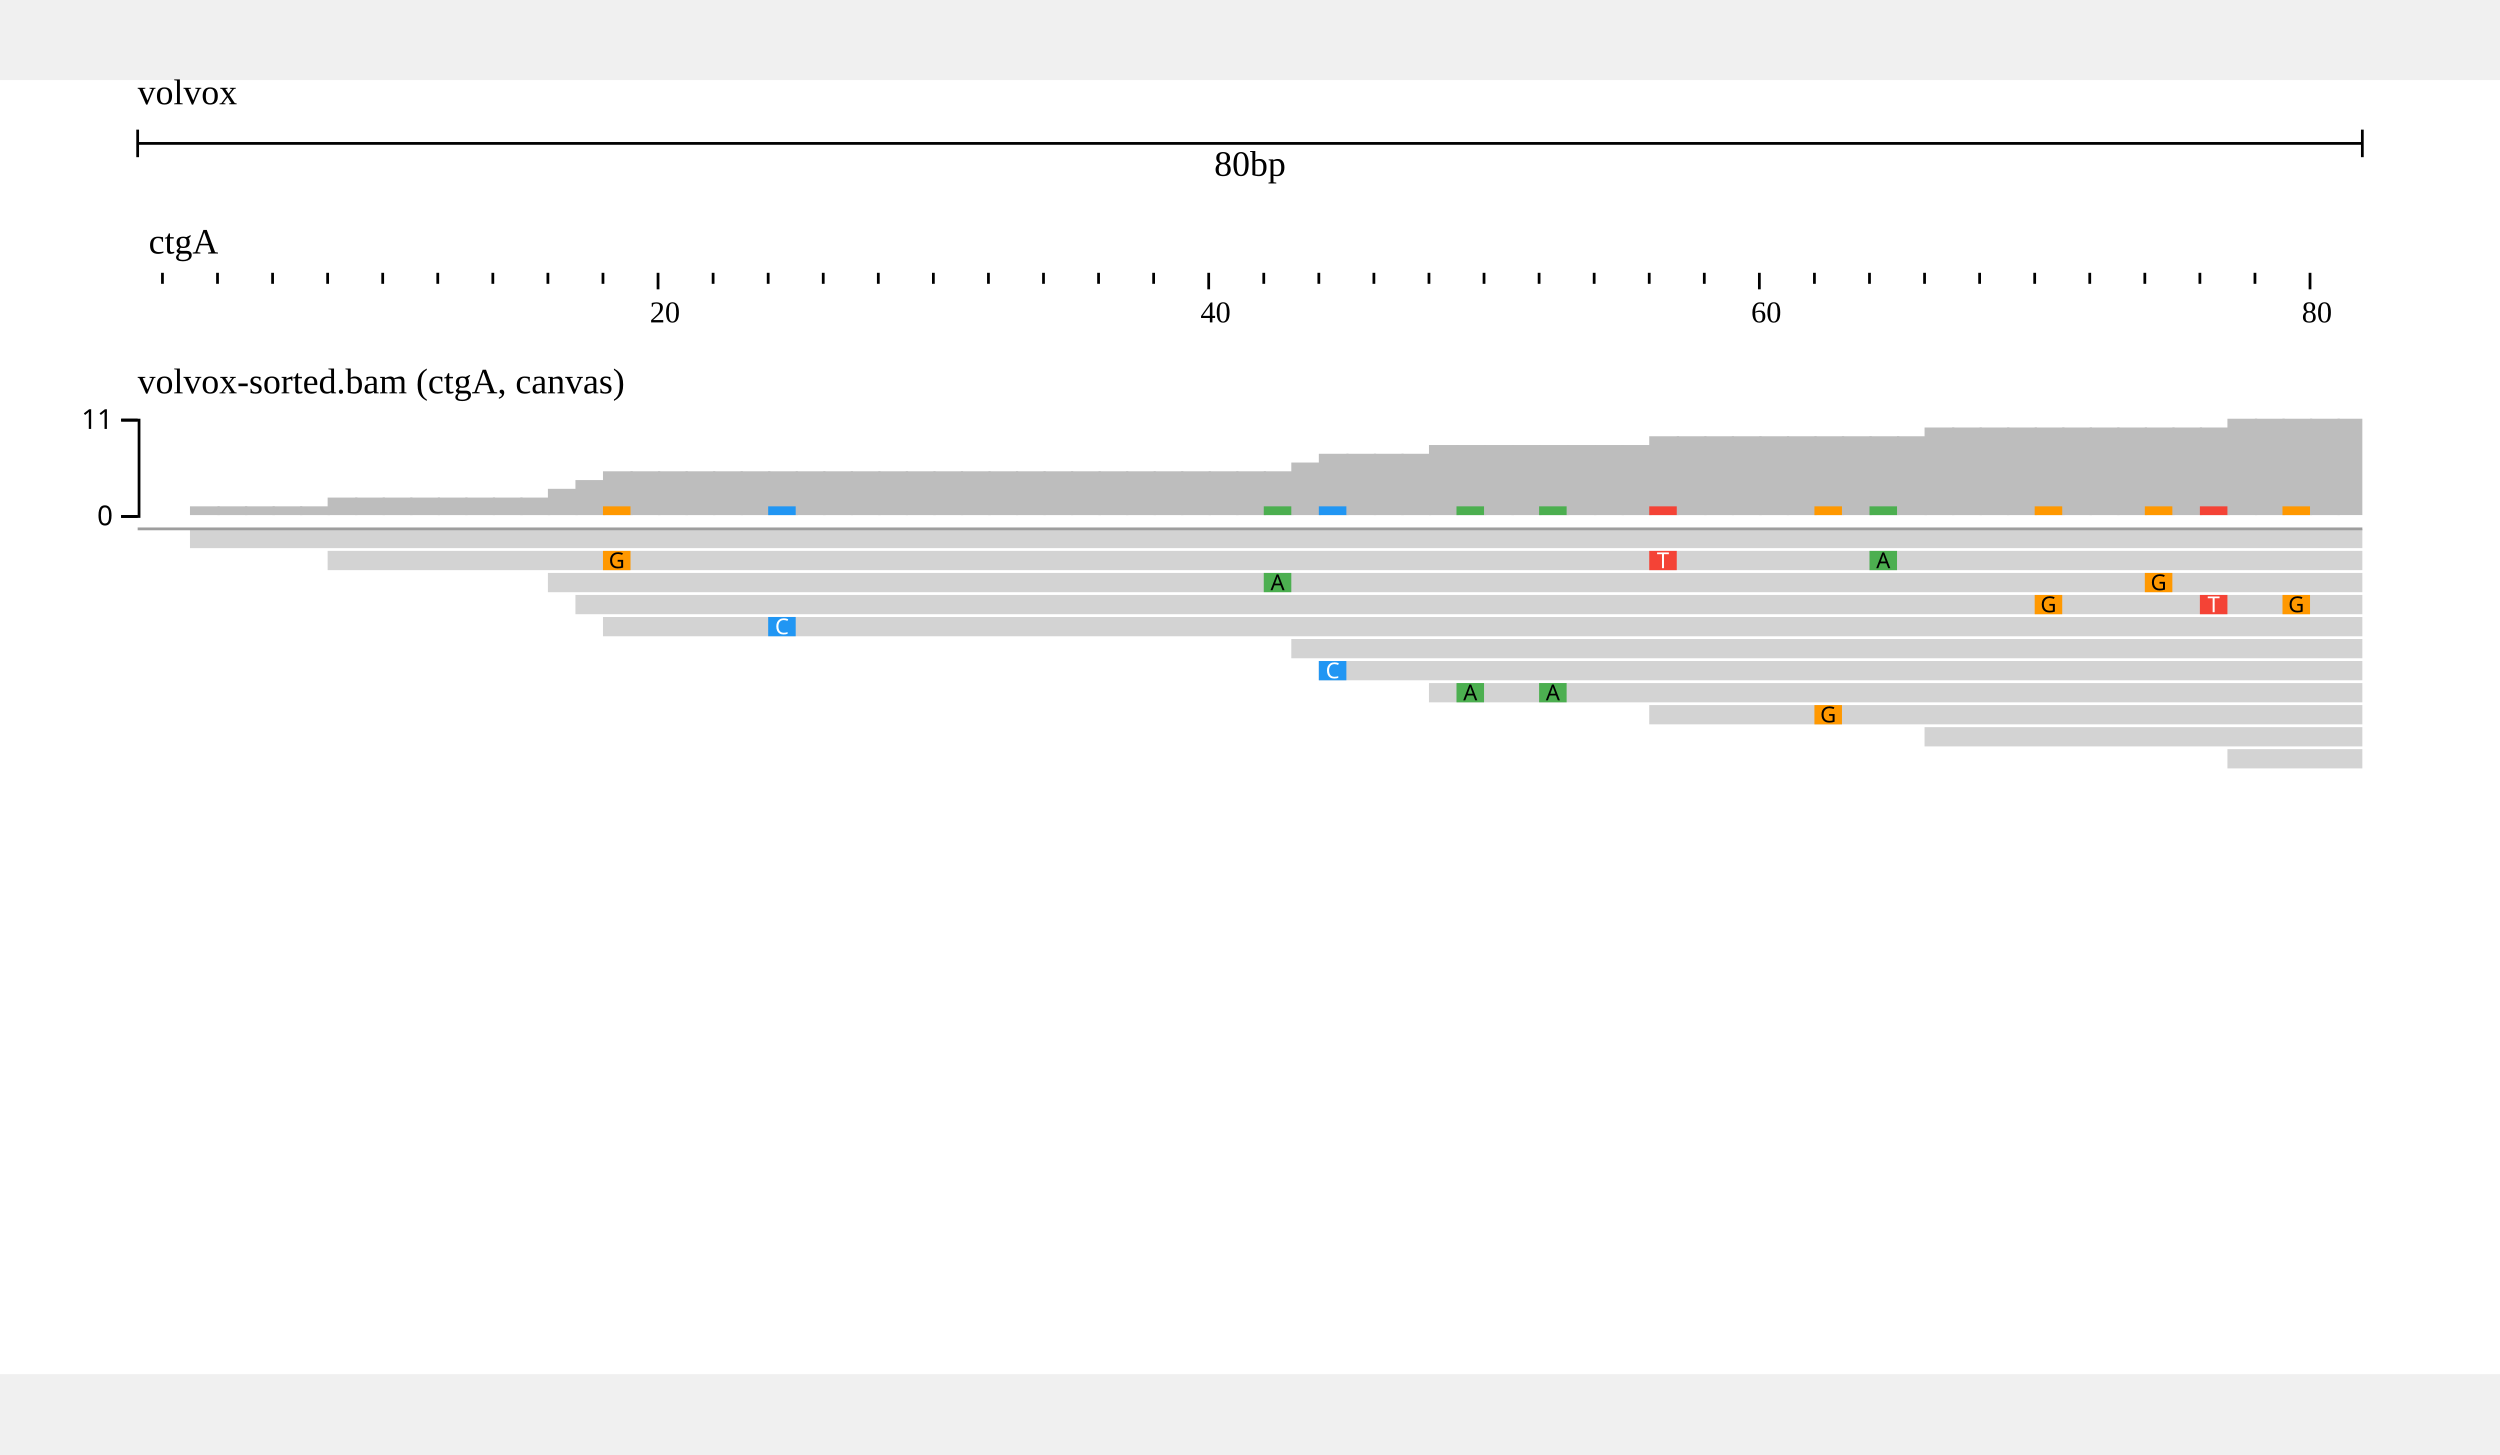
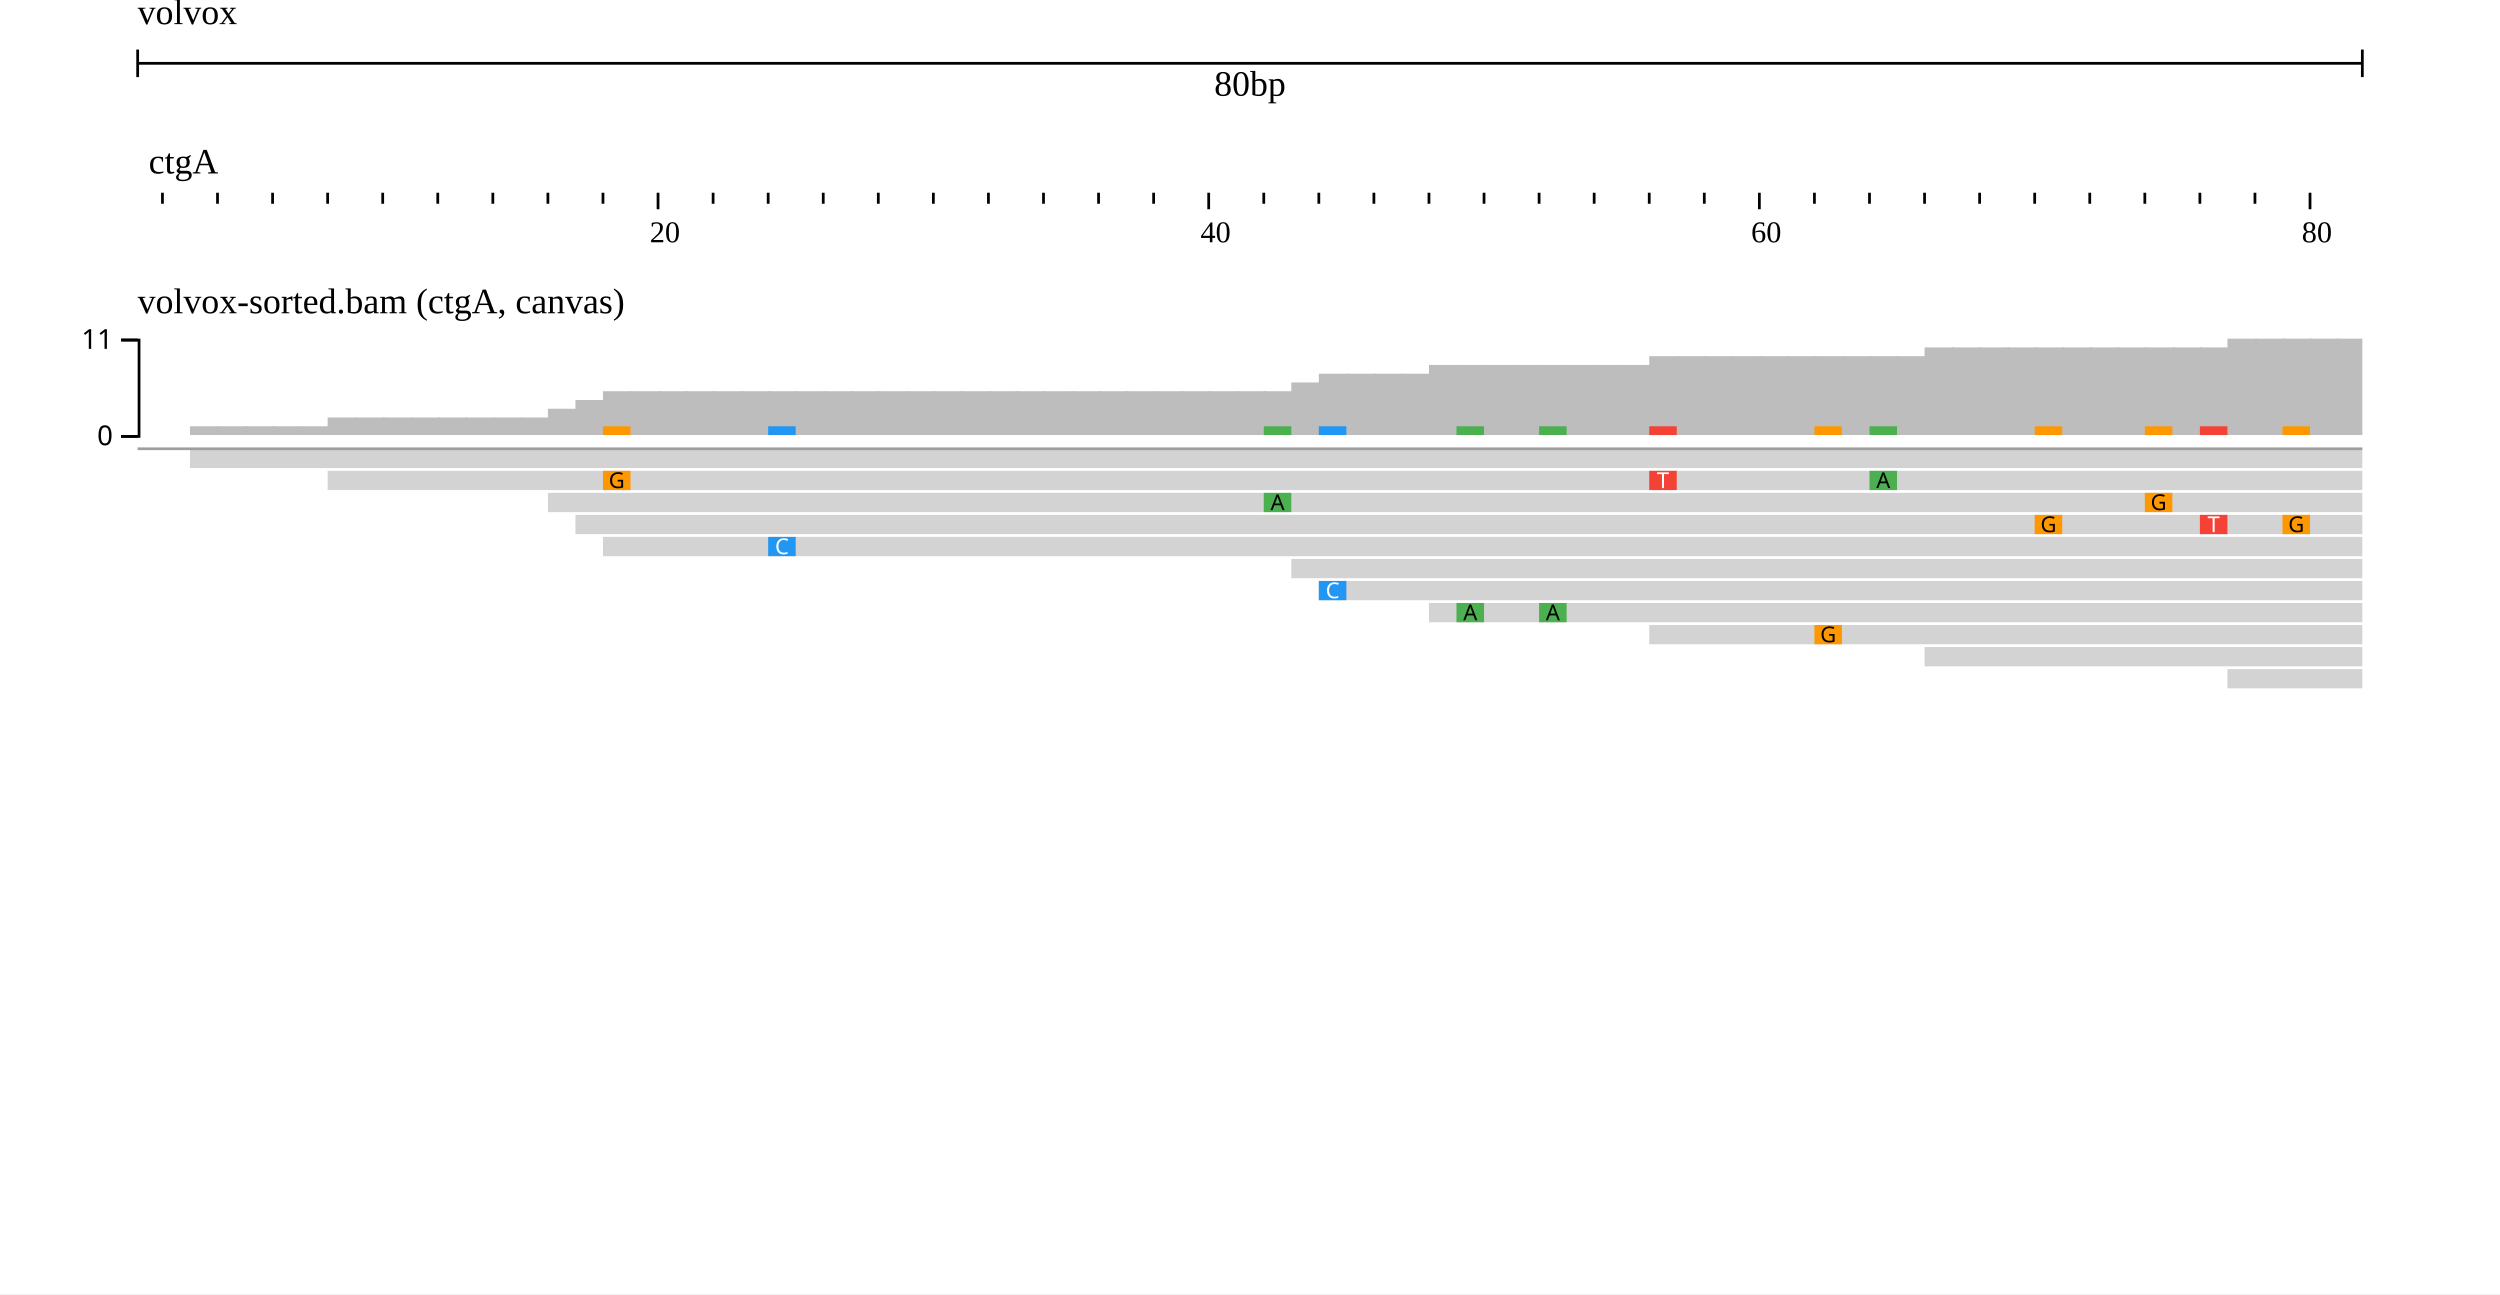
- <svg xmlns="http://www.w3.org/2000/svg" width="808" height="470" viewBox="0,0,908,470">
+ <svg xmlns="http://www.w3.org/2000/svg" width="908" height="470" viewBox="0,0,908,470">
  <rect width="908" height="470" fill="#ffffff" />
  <g transform="translate(50 0)">
    <g transform="translate(0)">
      <g id="header">
        <text x="0" y="0" dominant-baseline="hanging" font-size="13" fill="#000000">volvox</text>
        <g transform="translate(0 13)">
          <line x1="0" x2="808" y1="10" y2="10" stroke="#000000" />
          <line x1="0" x2="0" y1="5" y2="15" stroke="#000000" />
          <line x1="808" x2="808" y1="5" y2="15" stroke="#000000" />
          <text x="404" y="13" text-anchor="middle" dominant-baseline="hanging" font-size="13" fill="#000000">80bp</text>
        </g>
        <g transform="translate(0 50)">
          <g>
            <defs>
              <clipPath id="clip-volvox:ctgA:0.1:80.9:0">
                <rect x="0" y="0" width="808" height="100" />
              </clipPath>
            </defs>
            <g transform="translate(0 0)">
              <g clip-path="url(#clip-volvox:ctgA:0.1:80.9:0)">
                <text x="4" y="13" font-size="13" fill="#000000">ctgA</text>
                <g transform="translate(0 20)">
                  <line x1="-31" x2="-31" y1="0" y2="4" stroke-width="1" stroke="#000000" />
                  <line x1="-11" x2="-11" y1="0" y2="6" stroke-width="1" stroke="#000000" />
                  <line x1="9" x2="9" y1="0" y2="4" stroke-width="1" stroke="#000000" />
                  <line x1="29" x2="29" y1="0" y2="4" stroke-width="1" stroke="#000000" />
                  <line x1="49" x2="49" y1="0" y2="4" stroke-width="1" stroke="#000000" />
                  <line x1="69" x2="69" y1="0" y2="4" stroke-width="1" stroke="#000000" />
                  <line x1="89" x2="89" y1="0" y2="4" stroke-width="1" stroke="#000000" />
                  <line x1="109" x2="109" y1="0" y2="4" stroke-width="1" stroke="#000000" />
                  <line x1="129" x2="129" y1="0" y2="4" stroke-width="1" stroke="#000000" />
                  <line x1="149" x2="149" y1="0" y2="4" stroke-width="1" stroke="#000000" />
                  <line x1="169" x2="169" y1="0" y2="4" stroke-width="1" stroke="#000000" />
                  <line x1="189" x2="189" y1="0" y2="6" stroke-width="1" stroke="#000000" />
                  <line x1="209" x2="209" y1="0" y2="4" stroke-width="1" stroke="#000000" />
                  <line x1="229" x2="229" y1="0" y2="4" stroke-width="1" stroke="#000000" />
                  <line x1="249" x2="249" y1="0" y2="4" stroke-width="1" stroke="#000000" />
                  <line x1="269" x2="269" y1="0" y2="4" stroke-width="1" stroke="#000000" />
                  <line x1="289" x2="289" y1="0" y2="4" stroke-width="1" stroke="#000000" />
                  <line x1="309" x2="309" y1="0" y2="4" stroke-width="1" stroke="#000000" />
                  <line x1="329" x2="329" y1="0" y2="4" stroke-width="1" stroke="#000000" />
                  <line x1="349" x2="349" y1="0" y2="4" stroke-width="1" stroke="#000000" />
                  <line x1="369" x2="369" y1="0" y2="4" stroke-width="1" stroke="#000000" />
                  <line x1="389" x2="389" y1="0" y2="6" stroke-width="1" stroke="#000000" />
                  <line x1="409" x2="409" y1="0" y2="4" stroke-width="1" stroke="#000000" />
                  <line x1="429" x2="429" y1="0" y2="4" stroke-width="1" stroke="#000000" />
                  <line x1="449" x2="449" y1="0" y2="4" stroke-width="1" stroke="#000000" />
                  <line x1="469" x2="469" y1="0" y2="4" stroke-width="1" stroke="#000000" />
                  <line x1="489" x2="489" y1="0" y2="4" stroke-width="1" stroke="#000000" />
                  <line x1="509" x2="509" y1="0" y2="4" stroke-width="1" stroke="#000000" />
                  <line x1="529" x2="529" y1="0" y2="4" stroke-width="1" stroke="#000000" />
                  <line x1="549" x2="549" y1="0" y2="4" stroke-width="1" stroke="#000000" />
                  <line x1="569" x2="569" y1="0" y2="4" stroke-width="1" stroke="#000000" />
                  <line x1="589" x2="589" y1="0" y2="6" stroke-width="1" stroke="#000000" />
                  <line x1="609" x2="609" y1="0" y2="4" stroke-width="1" stroke="#000000" />
                  <line x1="629" x2="629" y1="0" y2="4" stroke-width="1" stroke="#000000" />
                  <line x1="649" x2="649" y1="0" y2="4" stroke-width="1" stroke="#000000" />
                  <line x1="669" x2="669" y1="0" y2="4" stroke-width="1" stroke="#000000" />
                  <line x1="689" x2="689" y1="0" y2="4" stroke-width="1" stroke="#000000" />
                  <line x1="709" x2="709" y1="0" y2="4" stroke-width="1" stroke="#000000" />
                  <line x1="729" x2="729" y1="0" y2="4" stroke-width="1" stroke="#000000" />
                  <line x1="749" x2="749" y1="0" y2="4" stroke-width="1" stroke="#000000" />
                  <line x1="769" x2="769" y1="0" y2="4" stroke-width="1" stroke="#000000" />
                  <line x1="789" x2="789" y1="0" y2="6" stroke-width="1" stroke="#000000" />
                  <line x1="809" x2="809" y1="0" y2="4" stroke-width="1" stroke="#000000" />
                  <line x1="829" x2="829" y1="0" y2="4" stroke-width="1" stroke="#000000" />
                  <text x="186" y="18" font-size="11" fill="#000000">20</text>
                  <text x="386" y="18" font-size="11" fill="#000000">40</text>
                  <text x="586" y="18" font-size="11" fill="#000000">60</text>
                  <text x="786" y="18" font-size="11" fill="#000000">80</text>
                </g>
              </g>
            </g>
          </g>
        </g>
      </g>
    </g>
    <g transform="translate(0 100)">
      <g transform="translate(0 0)">
        <defs>
          <clipPath id="track-clip-volvox_alignments_pileup_coverage">
            <rect x="-50" y="18" width="858" height="250" />
          </clipPath>
        </defs>
        <g clip-path="url(#track-clip-volvox_alignments_pileup_coverage)">
          <g transform="translate(0 18)">
            <defs>
              <clipPath id="alignments-clip-5GfQp_z8Ji">
                <rect x="0" y="0" width="808" height="250" />
              </clipPath>
            </defs>
            <g clip-path="url(#alignments-clip-5GfQp_z8Ji)">
              <g>
                <clipPath id="svgcanvas-clip-0">
                  <path d="M0,0h808v250h-808Z" />
                </clipPath>
                <g clip-path="url(#svgcanvas-clip-0)">
                  <rect x="-1" y="40" width="10.8" height="0" fill="rgb(189,189,189)" />
                  <rect x="9" y="40" width="10.8" height="0" fill="rgb(189,189,189)" />
                  <rect x="19" y="36.818" width="10.8" height="3.182" fill="rgb(189,189,189)" />
                  <rect x="29" y="36.818" width="10.8" height="3.182" fill="rgb(189,189,189)" />
                  <rect x="39" y="36.818" width="10.8" height="3.182" fill="rgb(189,189,189)" />
                  <rect x="49" y="36.818" width="10.8" height="3.182" fill="rgb(189,189,189)" />
                  <rect x="59" y="36.818" width="10.8" height="3.182" fill="rgb(189,189,189)" />
                  <rect x="69" y="33.636" width="10.8" height="6.364" fill="rgb(189,189,189)" />
                  <rect x="79" y="33.636" width="10.8" height="6.364" fill="rgb(189,189,189)" />
                  <rect x="89" y="33.636" width="10.8" height="6.364" fill="rgb(189,189,189)" />
                  <rect x="99" y="33.636" width="10.8" height="6.364" fill="rgb(189,189,189)" />
                  <rect x="109" y="33.636" width="10.8" height="6.364" fill="rgb(189,189,189)" />
                  <rect x="119" y="33.636" width="10.8" height="6.364" fill="rgb(189,189,189)" />
                  <rect x="129" y="33.636" width="10.8" height="6.364" fill="rgb(189,189,189)" />
                  <rect x="139" y="33.636" width="10.8" height="6.364" fill="rgb(189,189,189)" />
                  <rect x="149" y="30.455" width="10.8" height="9.545" fill="rgb(189,189,189)" />
                  <rect x="159" y="27.273" width="10.8" height="12.727" fill="rgb(189,189,189)" />
                  <rect x="169" y="24.091" width="10.8" height="15.909" fill="rgb(189,189,189)" />
                  <rect x="179" y="24.091" width="10.8" height="15.909" fill="rgb(189,189,189)" />
                  <rect x="189" y="24.091" width="10.8" height="15.909" fill="rgb(189,189,189)" />
                  <rect x="199" y="24.091" width="10.8" height="15.909" fill="rgb(189,189,189)" />
                  <rect x="209" y="24.091" width="10.8" height="15.909" fill="rgb(189,189,189)" />
                  <rect x="219" y="24.091" width="10.8" height="15.909" fill="rgb(189,189,189)" />
                  <rect x="229" y="24.091" width="10.8" height="15.909" fill="rgb(189,189,189)" />
                  <rect x="239" y="24.091" width="10.8" height="15.909" fill="rgb(189,189,189)" />
                  <rect x="249" y="24.091" width="10.8" height="15.909" fill="rgb(189,189,189)" />
                  <rect x="259" y="24.091" width="10.8" height="15.909" fill="rgb(189,189,189)" />
                  <rect x="269" y="24.091" width="10.8" height="15.909" fill="rgb(189,189,189)" />
                  <rect x="279" y="24.091" width="10.8" height="15.909" fill="rgb(189,189,189)" />
                  <rect x="289" y="24.091" width="10.8" height="15.909" fill="rgb(189,189,189)" />
                  <rect x="299" y="24.091" width="10.8" height="15.909" fill="rgb(189,189,189)" />
                  <rect x="309" y="24.091" width="10.8" height="15.909" fill="rgb(189,189,189)" />
                  <rect x="319" y="24.091" width="10.8" height="15.909" fill="rgb(189,189,189)" />
                  <rect x="329" y="24.091" width="10.8" height="15.909" fill="rgb(189,189,189)" />
                  <rect x="339" y="24.091" width="10.8" height="15.909" fill="rgb(189,189,189)" />
                  <rect x="349" y="24.091" width="10.8" height="15.909" fill="rgb(189,189,189)" />
                  <rect x="359" y="24.091" width="10.8" height="15.909" fill="rgb(189,189,189)" />
                  <rect x="369" y="24.091" width="10.8" height="15.909" fill="rgb(189,189,189)" />
                  <rect x="379" y="24.091" width="10.8" height="15.909" fill="rgb(189,189,189)" />
                  <rect x="389" y="24.091" width="10.8" height="15.909" fill="rgb(189,189,189)" />
                  <rect x="399" y="24.091" width="10.8" height="15.909" fill="rgb(189,189,189)" />
                  <rect x="409" y="24.091" width="10.8" height="15.909" fill="rgb(189,189,189)" />
                  <rect x="419" y="20.909" width="10.8" height="19.091" fill="rgb(189,189,189)" />
                  <rect x="429" y="17.727" width="10.8" height="22.273" fill="rgb(189,189,189)" />
                  <rect x="439" y="17.727" width="10.8" height="22.273" fill="rgb(189,189,189)" />
                  <rect x="449" y="17.727" width="10.8" height="22.273" fill="rgb(189,189,189)" />
                  <rect x="459" y="17.727" width="10.8" height="22.273" fill="rgb(189,189,189)" />
                  <rect x="469" y="14.545" width="10.8" height="25.455" fill="rgb(189,189,189)" />
                  <rect x="479" y="14.545" width="10.8" height="25.455" fill="rgb(189,189,189)" />
                  <rect x="489" y="14.545" width="10.8" height="25.455" fill="rgb(189,189,189)" />
                  <rect x="499" y="14.545" width="10.8" height="25.455" fill="rgb(189,189,189)" />
                  <rect x="509" y="14.545" width="10.8" height="25.455" fill="rgb(189,189,189)" />
                  <rect x="519" y="14.545" width="10.8" height="25.455" fill="rgb(189,189,189)" />
                  <rect x="529" y="14.545" width="10.8" height="25.455" fill="rgb(189,189,189)" />
                  <rect x="539" y="14.545" width="10.8" height="25.455" fill="rgb(189,189,189)" />
                  <rect x="549" y="11.364" width="10.8" height="28.636" fill="rgb(189,189,189)" />
                  <rect x="559" y="11.364" width="10.8" height="28.636" fill="rgb(189,189,189)" />
                  <rect x="569" y="11.364" width="10.8" height="28.636" fill="rgb(189,189,189)" />
                  <rect x="579" y="11.364" width="10.8" height="28.636" fill="rgb(189,189,189)" />
                  <rect x="589" y="11.364" width="10.8" height="28.636" fill="rgb(189,189,189)" />
                  <rect x="599" y="11.364" width="10.8" height="28.636" fill="rgb(189,189,189)" />
                  <rect x="609" y="11.364" width="10.8" height="28.636" fill="rgb(189,189,189)" />
                  <rect x="619" y="11.364" width="10.8" height="28.636" fill="rgb(189,189,189)" />
                  <rect x="629" y="11.364" width="10.8" height="28.636" fill="rgb(189,189,189)" />
                  <rect x="639" y="11.364" width="10.8" height="28.636" fill="rgb(189,189,189)" />
                  <rect x="649" y="8.182" width="10.8" height="31.818" fill="rgb(189,189,189)" />
                  <rect x="659" y="8.182" width="10.8" height="31.818" fill="rgb(189,189,189)" />
                  <rect x="669" y="8.182" width="10.8" height="31.818" fill="rgb(189,189,189)" />
                  <rect x="679" y="8.182" width="10.8" height="31.818" fill="rgb(189,189,189)" />
                  <rect x="689" y="8.182" width="10.8" height="31.818" fill="rgb(189,189,189)" />
                  <rect x="699" y="8.182" width="10.8" height="31.818" fill="rgb(189,189,189)" />
                  <rect x="709" y="8.182" width="10.8" height="31.818" fill="rgb(189,189,189)" />
                  <rect x="719" y="8.182" width="10.8" height="31.818" fill="rgb(189,189,189)" />
                  <rect x="729" y="8.182" width="10.8" height="31.818" fill="rgb(189,189,189)" />
                  <rect x="739" y="8.182" width="10.8" height="31.818" fill="rgb(189,189,189)" />
                  <rect x="749" y="8.182" width="10.8" height="31.818" fill="rgb(189,189,189)" />
                  <rect x="759" y="5" width="10.8" height="35" fill="rgb(189,189,189)" />
                  <rect x="769" y="5" width="10.8" height="35" fill="rgb(189,189,189)" />
                  <rect x="779" y="5" width="10.8" height="35" fill="rgb(189,189,189)" />
                  <rect x="789" y="5" width="10.8" height="35" fill="rgb(189,189,189)" />
                  <rect x="799" y="5" width="10.8" height="35" fill="rgb(189,189,189)" />
                  <rect x="169" y="36.818" width="10" height="3.182" fill="rgb(255,152,0)" />
                  <rect x="549" y="36.818" width="10" height="3.182" fill="rgb(244,67,54)" />
                  <rect x="629" y="36.818" width="10" height="3.182" fill="rgb(76,175,80)" />
                  <rect x="409" y="36.818" width="10" height="3.182" fill="rgb(76,175,80)" />
                  <rect x="729" y="36.818" width="10" height="3.182" fill="rgb(255,152,0)" />
                  <rect x="689" y="36.818" width="10" height="3.182" fill="rgb(255,152,0)" />
                  <rect x="749" y="36.818" width="10" height="3.182" fill="rgb(244,67,54)" />
                  <rect x="779" y="36.818" width="10" height="3.182" fill="rgb(255,152,0)" />
                  <rect x="229" y="36.818" width="10" height="3.182" fill="rgb(33,150,243)" />
                  <rect x="429" y="36.818" width="10" height="3.182" fill="rgb(33,150,243)" />
                  <rect x="479" y="36.818" width="10" height="3.182" fill="rgb(76,175,80)" />
                  <rect x="509" y="36.818" width="10" height="3.182" fill="rgb(76,175,80)" />
                  <rect x="609" y="36.818" width="10" height="3.182" fill="rgb(255,152,0)" />
                  <clipPath id="svgcanvas-clip-1">
                    <path d="M0,45h808v205h-808Z" />
                  </clipPath>
                  <g clip-path="url(#svgcanvas-clip-1)">
                    <rect x="19" y="45" width="1000" height="7" fill="rgb(211,211,211)" />
                    <rect x="69" y="53" width="1000" height="7" fill="rgb(211,211,211)" />
                    <rect x="149" y="61" width="1000" height="7" fill="rgb(211,211,211)" />
                    <rect x="159" y="69" width="1000" height="7" fill="rgb(211,211,211)" />
                    <rect x="169" y="77" width="1000" height="7" fill="rgb(211,211,211)" />
                    <rect x="419" y="85" width="1000" height="7" fill="rgb(211,211,211)" />
                    <rect x="429" y="93" width="1000" height="7" fill="rgb(211,211,211)" />
                    <rect x="469" y="101" width="1000" height="7" fill="rgb(211,211,211)" />
                    <rect x="549" y="109" width="1000" height="7" fill="rgb(211,211,211)" />
                    <rect x="649" y="117" width="1000" height="7" fill="rgb(211,211,211)" />
                    <rect x="759" y="125" width="1000" height="7" fill="rgb(211,211,211)" />
                    <rect x="899" y="133" width="1000" height="7" fill="rgb(211,211,211)" />
                    <rect x="939" y="141" width="1000" height="7" fill="rgb(211,211,211)" />
                    <rect x="1089" y="45" width="1000" height="7" fill="rgb(211,211,211)" />
                    <rect x="169" y="53" width="10" height="7" fill="rgb(255,152,0)" />
                    <rect x="549" y="53" width="10" height="7" fill="rgb(244,67,54)" />
                    <rect x="629" y="53" width="10" height="7" fill="rgb(76,175,80)" />
                    <rect x="829" y="53" width="10" height="7" fill="rgb(33,150,243)" />
                    <rect x="409" y="61" width="10" height="7" fill="rgb(76,175,80)" />
                    <rect x="729" y="61" width="10" height="7" fill="rgb(255,152,0)" />
                    <rect x="1029" y="61" width="10" height="7" fill="rgb(76,175,80)" />
                    <rect x="689" y="69" width="10" height="7" fill="rgb(255,152,0)" />
                    <rect x="749" y="69" width="10" height="7" fill="rgb(244,67,54)" />
                    <rect x="779" y="69" width="10" height="7" fill="rgb(255,152,0)" />
                    <rect x="849" y="69" width="10" height="7" fill="rgb(76,175,80)" />
                    <rect x="229" y="77" width="10" height="7" fill="rgb(33,150,243)" />
                    <rect x="859" y="77" width="10" height="7" fill="rgb(255,152,0)" />
                    <rect x="1109" y="77" width="10" height="7" fill="rgb(33,150,243)" />
                    <rect x="1039" y="85" width="10" height="7" fill="rgb(244,67,54)" />
                    <rect x="429" y="93" width="10" height="7" fill="rgb(33,150,243)" />
                    <rect x="1339" y="93" width="10" height="7" fill="rgb(76,175,80)" />
                    <rect x="479" y="101" width="10" height="7" fill="rgb(76,175,80)" />
                    <rect x="509" y="101" width="10" height="7" fill="rgb(76,175,80)" />
                    <rect x="609" y="109" width="10" height="7" fill="rgb(255,152,0)" />
                    <rect x="1039" y="117" width="10" height="7" fill="rgb(33,150,243)" />
                  </g>
                </g>
                <text x="174" y="56.5" fill="rgb(0, 0, 0)" font-size="8" font-family="sans-serif" text-anchor="middle" dominant-baseline="middle">G</text>
                <text x="554" y="56.5" fill="#fff" font-size="8" font-family="sans-serif" text-anchor="middle" dominant-baseline="middle">T</text>
                <text x="634" y="56.5" fill="rgb(0, 0, 0)" font-size="8" font-family="sans-serif" text-anchor="middle" dominant-baseline="middle">A</text>
                <text x="414" y="64.5" fill="rgb(0, 0, 0)" font-size="8" font-family="sans-serif" text-anchor="middle" dominant-baseline="middle">A</text>
                <text x="734" y="64.5" fill="rgb(0, 0, 0)" font-size="8" font-family="sans-serif" text-anchor="middle" dominant-baseline="middle">G</text>
                <text x="694" y="72.5" fill="rgb(0, 0, 0)" font-size="8" font-family="sans-serif" text-anchor="middle" dominant-baseline="middle">G</text>
                <text x="754" y="72.5" fill="#fff" font-size="8" font-family="sans-serif" text-anchor="middle" dominant-baseline="middle">T</text>
                <text x="784" y="72.5" fill="rgb(0, 0, 0)" font-size="8" font-family="sans-serif" text-anchor="middle" dominant-baseline="middle">G</text>
                <text x="234" y="80.5" fill="#fff" font-size="8" font-family="sans-serif" text-anchor="middle" dominant-baseline="middle">C</text>
                <text x="434" y="96.5" fill="#fff" font-size="8" font-family="sans-serif" text-anchor="middle" dominant-baseline="middle">C</text>
                <text x="484" y="104.5" fill="rgb(0, 0, 0)" font-size="8" font-family="sans-serif" text-anchor="middle" dominant-baseline="middle">A</text>
                <text x="514" y="104.5" fill="rgb(0, 0, 0)" font-size="8" font-family="sans-serif" text-anchor="middle" dominant-baseline="middle">A</text>
                <text x="614" y="112.5" fill="rgb(0, 0, 0)" font-size="8" font-family="sans-serif" text-anchor="middle" dominant-baseline="middle">G</text>
              </g>
              <line x1="0" y1="45" x2="808" y2="45" stroke="#9e9e9e" stroke-width="1" />
              <g transform="translate(0,5)" />
            </g>
            <g transform="translate(0)">
              <g font-size="10" font-family="sans-serif" text-anchor="end" stroke="rgb(0, 0, 0)" stroke-width="1">
                <path fill="none" d="M-6 5.5H0.5V40.5H-6" />
                <g transform="translate(0,40)">
                  <line x2="-6" y1="0.5" y2="0.5" />
                  <text stroke="#fff" stroke-width="2.5" paint-order="stroke" fill="rgb(0, 0, 0)" dy="0.32em" x="-9" y="0.5">0</text>
                </g>
                <g transform="translate(0,5)">
                  <line x2="-6" y1="0.5" y2="0.5" />
                  <text stroke="#fff" stroke-width="2.5" paint-order="stroke" fill="rgb(0, 0, 0)" dy="0.32em" x="-9" y="0.5">11</text>
                </g>
              </g>
            </g>
          </g>
        </g>
        <text x="0" y="5" fill="#000000" font-size="13" dominant-baseline="hanging">volvox-sorted.bam (ctgA, canvas)</text>
      </g>
    </g>
  </g>
</svg>
